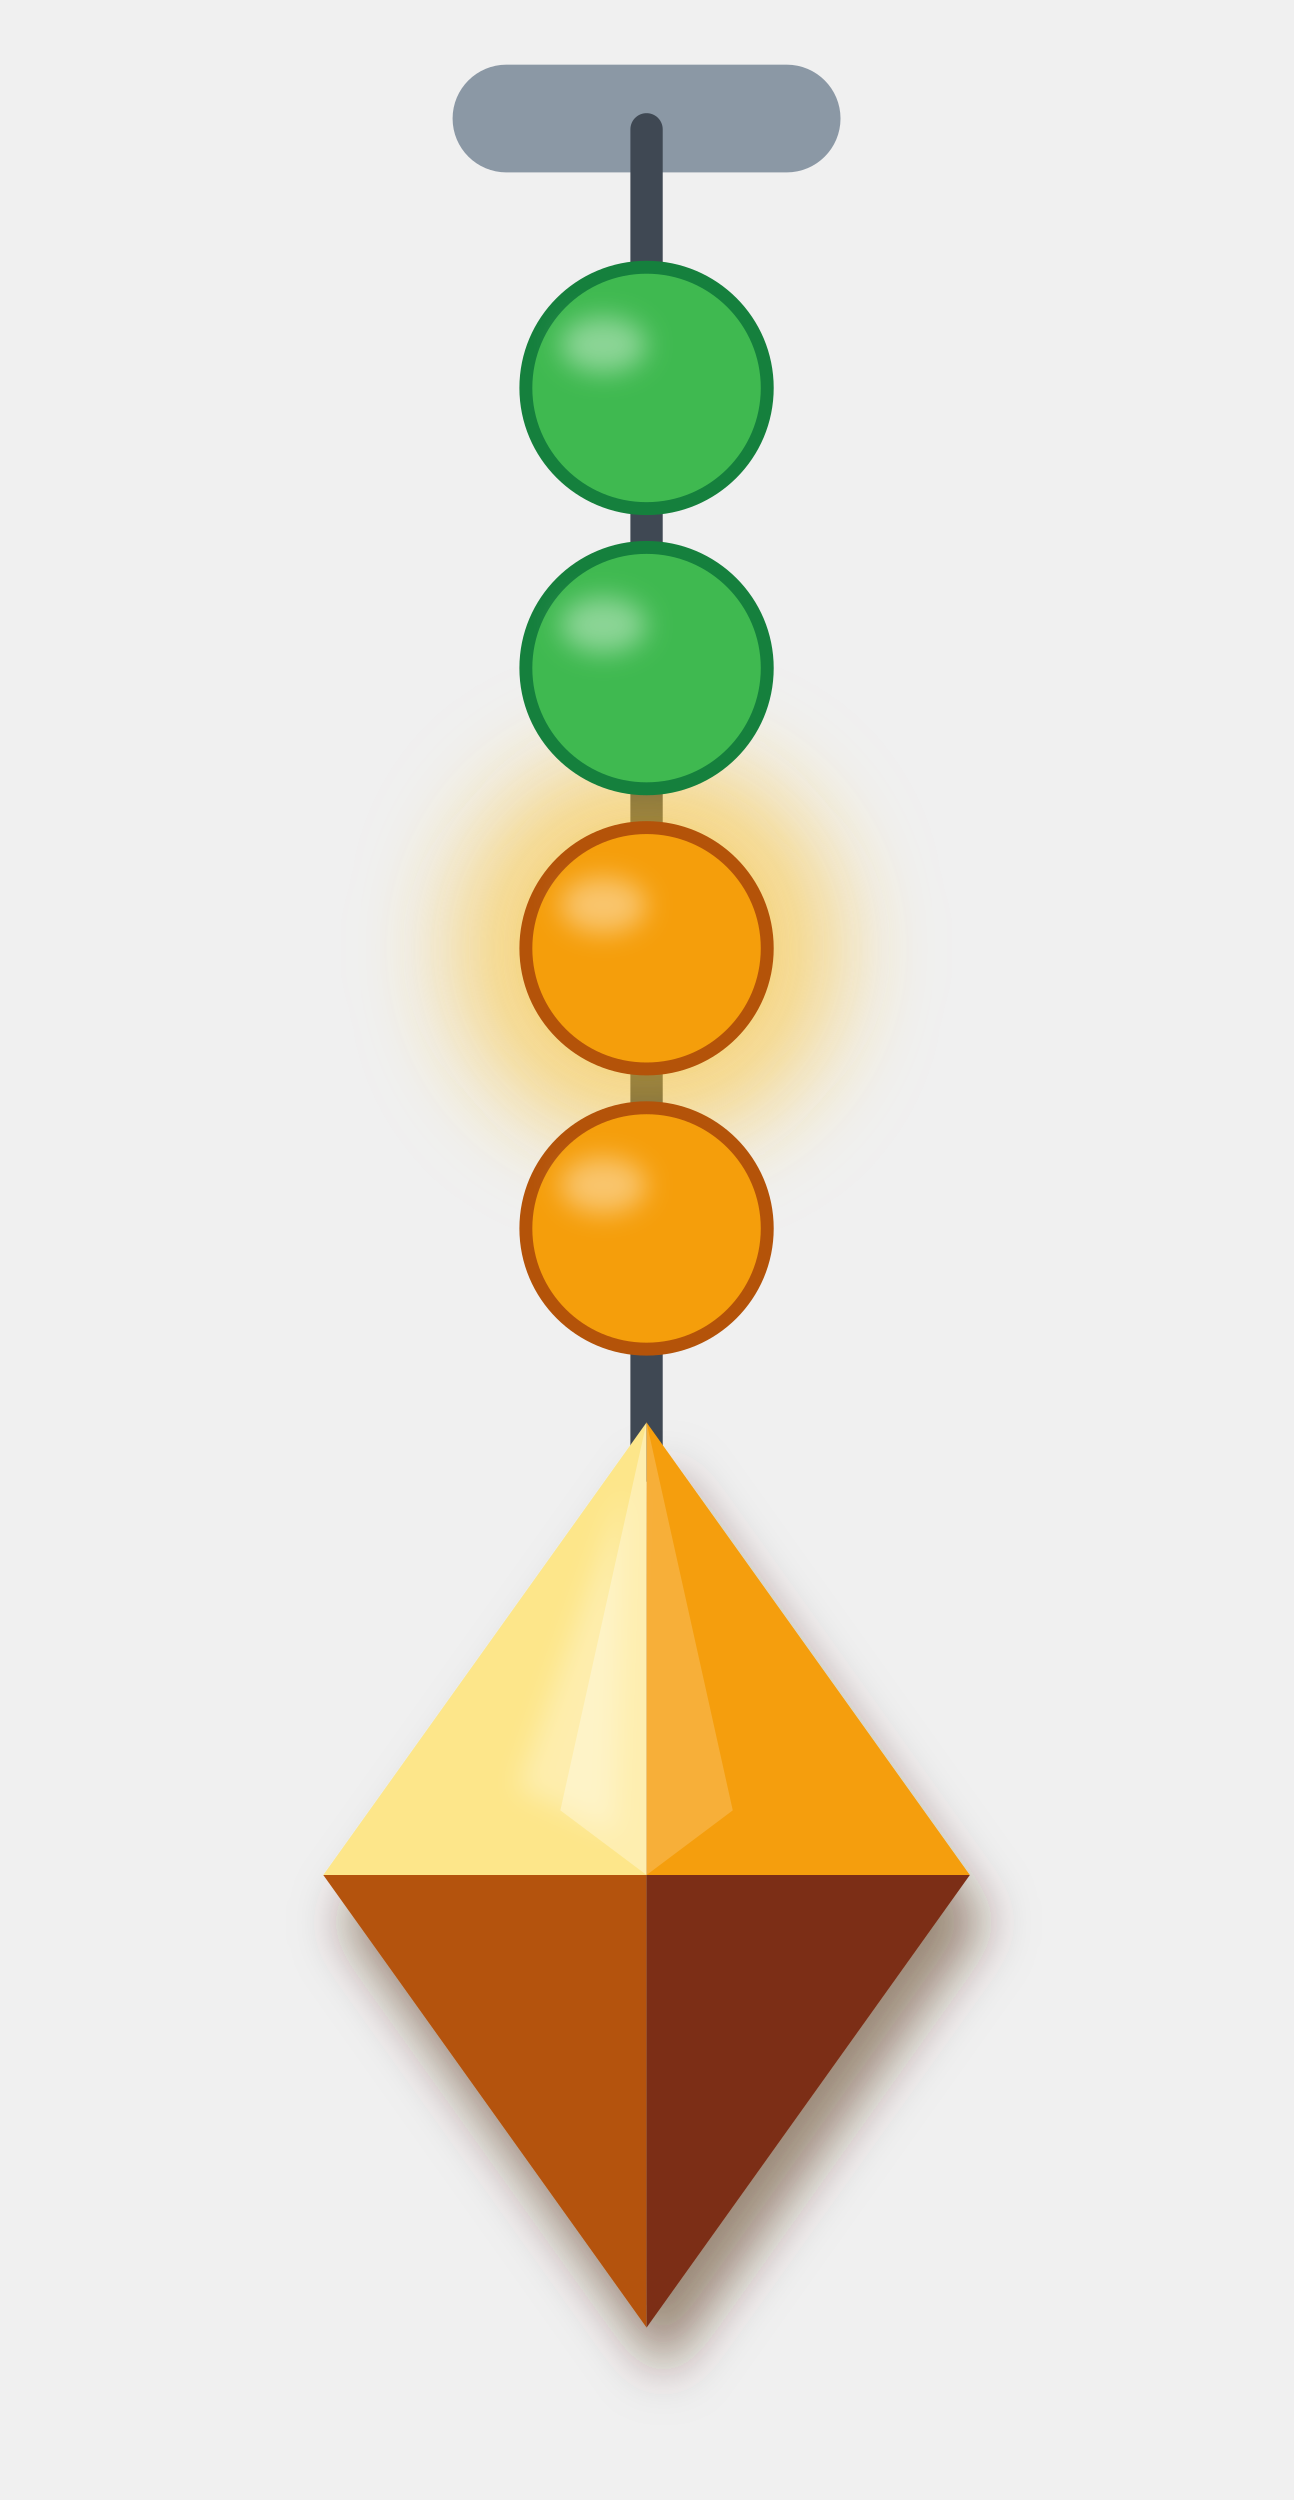
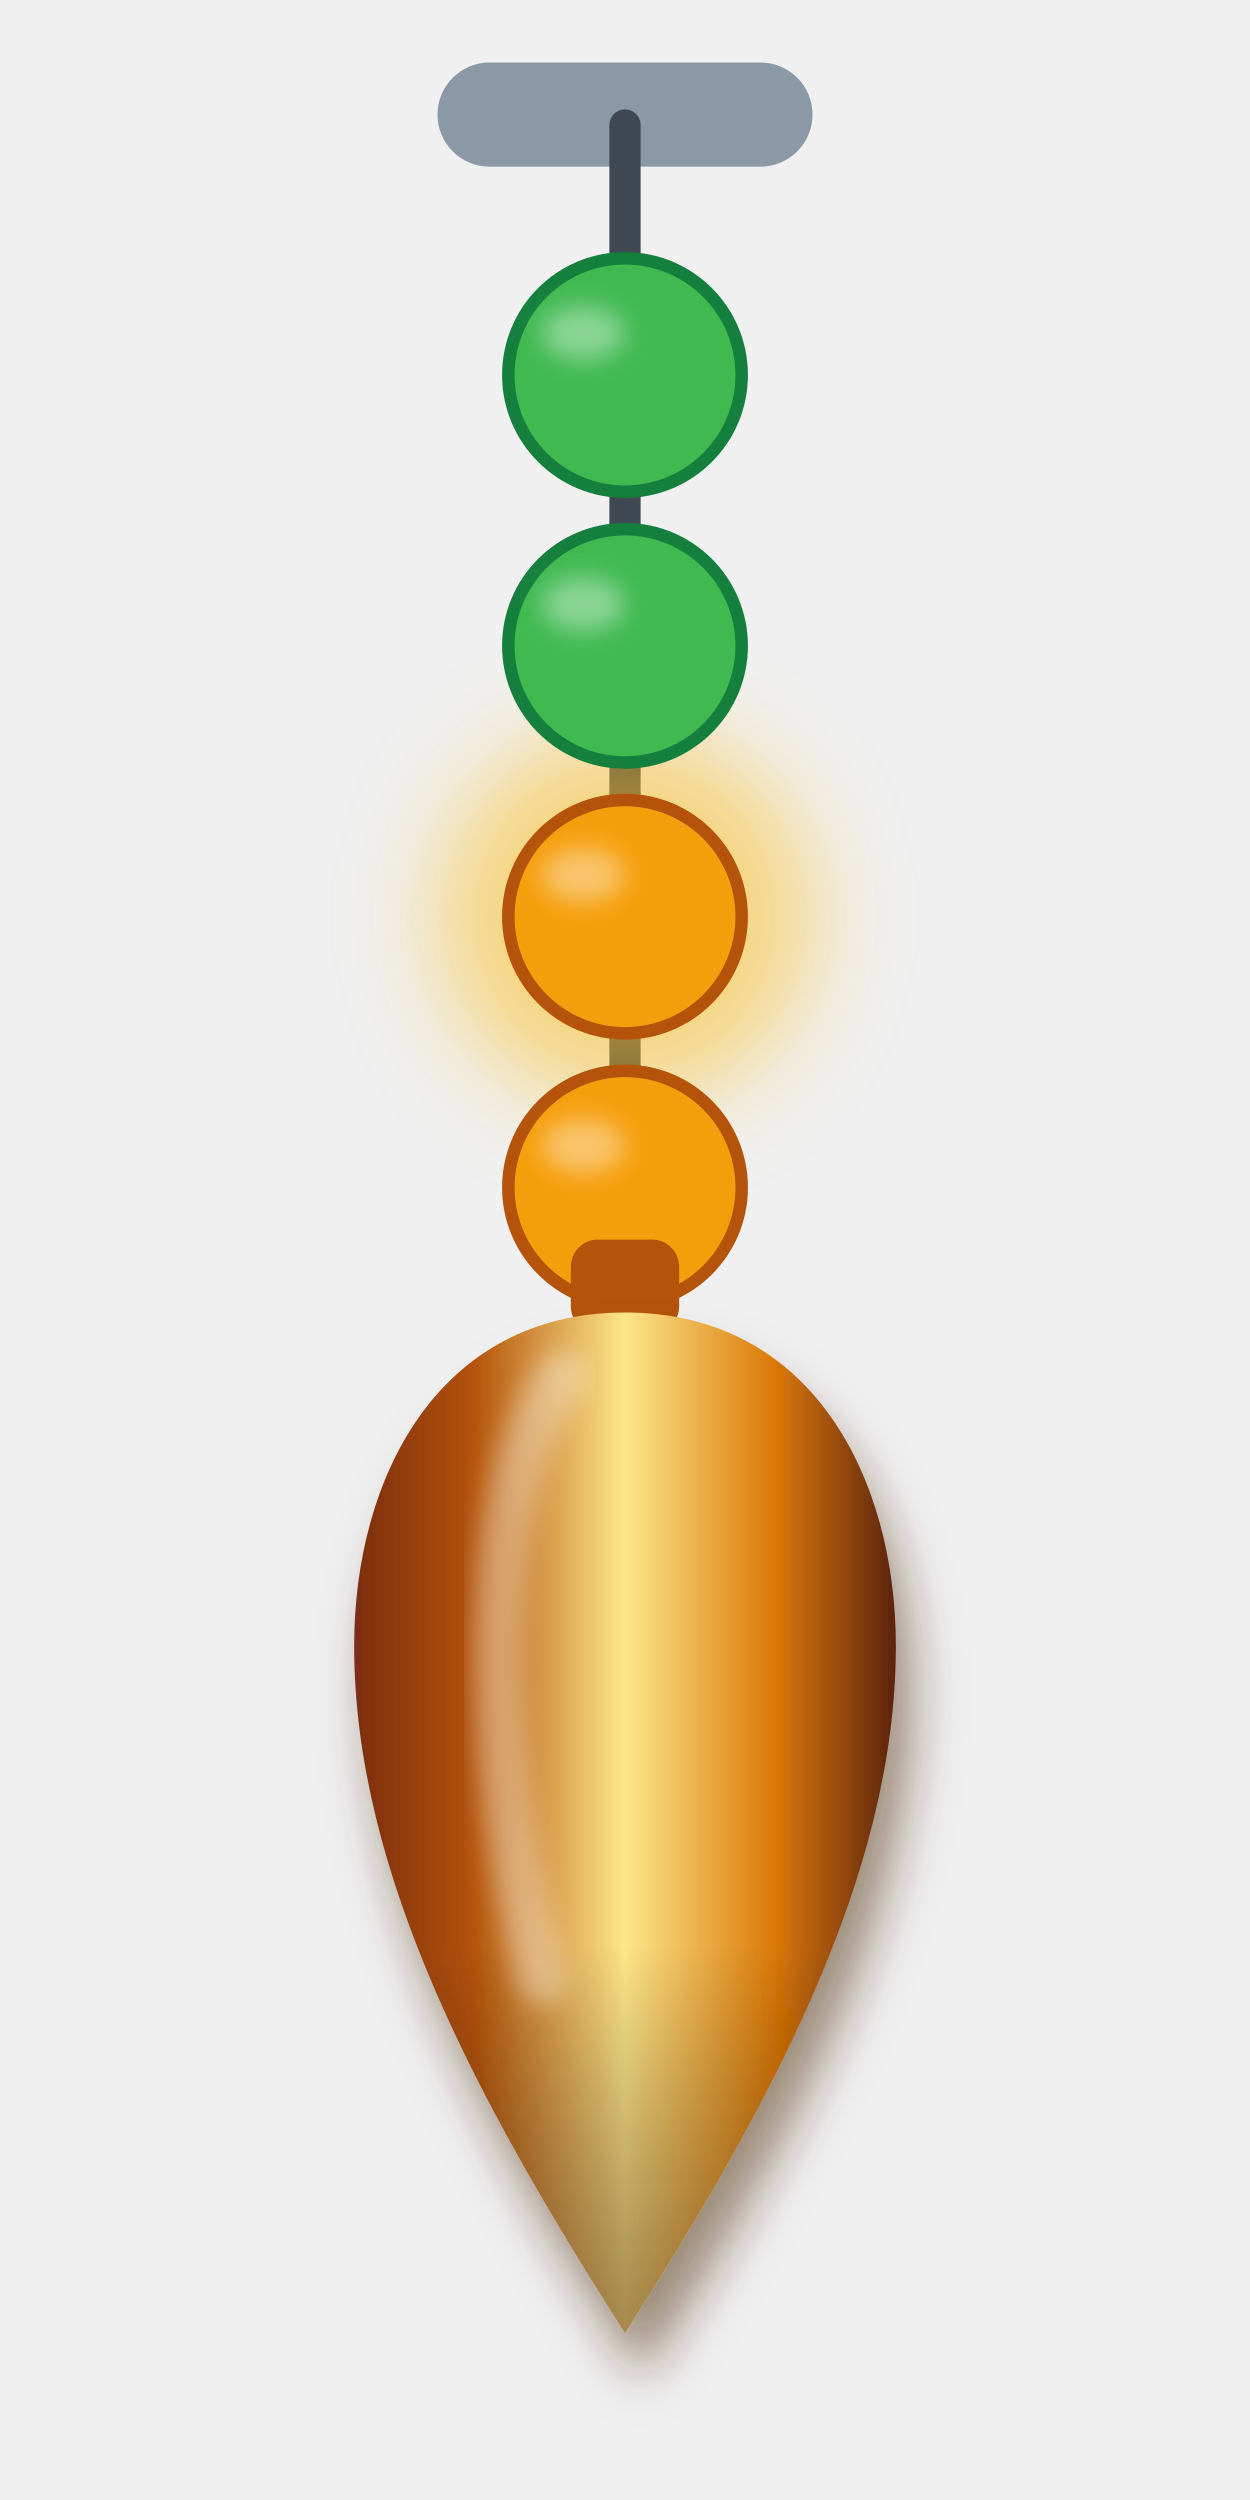
- <svg xmlns="http://www.w3.org/2000/svg" viewBox="20 8 60 116" role="img" aria-label="plumb-line logo">
+ <svg xmlns="http://www.w3.org/2000/svg" viewBox="20 8 60 120" role="img" aria-label="plumb-line logo">
  <defs>
-     <radialGradient id="gem" cx="36%" cy="24%" r="80%">
-       <stop offset="0%" stop-color="#fde68a" />
-       <stop offset="45%" stop-color="#f59e0b" />
-       <stop offset="100%" stop-color="#7c2d12" />
-     </radialGradient>
+     <linearGradient id="cyl" x1="0" y1="0" x2="1" y2="0">
+       <stop offset="0%" stop-color="#7c2d12" />
+       <stop offset="22%" stop-color="#b45309" />
+       <stop offset="50%" stop-color="#fde68a" />
+       <stop offset="78%" stop-color="#d97706" />
+       <stop offset="100%" stop-color="#5c2310" />
+     </linearGradient>
+     <linearGradient id="shade" x1="0" y1="0" x2="0" y2="1">
+       <stop offset="0%" stop-color="#000" stop-opacity="0" />
+       <stop offset="62%" stop-color="#000" stop-opacity="0" />
+       <stop offset="100%" stop-color="#3a1503" stop-opacity="0.45" />
+     </linearGradient>
    <filter id="soft" x="-50%" y="-50%" width="200%" height="200%">
      <feGaussianBlur stdDeviation="0.6" />
    </filter>
    <filter id="glow" x="-80%" y="-80%" width="260%" height="260%">
      <feGaussianBlur stdDeviation="2.2" />
    </filter>
    <filter id="ds" x="-70%" y="-30%" width="240%" height="210%">
      <feGaussianBlur in="SourceAlpha" stdDeviation="1.2" result="b" />
      <feOffset in="b" dx="0.8" dy="2.2" result="o" />
      <feFlood flood-color="#451a03" flood-opacity="0.5" result="c" />
      <feComposite in="c" in2="o" operator="in" result="s" />
      <feMerge>
        <feMergeNode in="s" />
        <feMergeNode in="SourceGraphic" />
      </feMerge>
    </filter>
  </defs>
  <rect x="41" y="11" width="18" height="5" rx="2.5" fill="#8b98a5" />
-   <line x1="50" y1="14" x2="50" y2="76" stroke="#3f4853" stroke-width="1.5" stroke-linecap="round" />
+   <line x1="50" y1="14" x2="50" y2="72" stroke="#3f4853" stroke-width="1.5" stroke-linecap="round" />
  <circle cx="50" cy="52" r="9" fill="#fbbf24" opacity="0.55" filter="url(#glow)" />
  <circle cx="50" cy="26" r="5.6" fill="#3fb950" stroke="#15803d" stroke-width="0.6" />
  <ellipse cx="48" cy="24" rx="2" ry="1.3" fill="#fff" opacity="0.4" filter="url(#soft)" />
  <circle cx="50" cy="39" r="5.6" fill="#3fb950" stroke="#15803d" stroke-width="0.6" />
  <ellipse cx="48" cy="37" rx="2" ry="1.3" fill="#fff" opacity="0.4" filter="url(#soft)" />
  <circle cx="50" cy="52" r="5.6" fill="#f59e0b" stroke="#b45309" stroke-width="0.6" />
  <ellipse cx="48" cy="50" rx="2" ry="1.3" fill="#fff" opacity="0.4" filter="url(#soft)" />
  <circle cx="50" cy="65" r="5.6" fill="#f59e0b" stroke="#b45309" stroke-width="0.6" />
  <ellipse cx="48" cy="63" rx="2" ry="1.3" fill="#fff" opacity="0.4" filter="url(#soft)" />
+   <rect x="47.4" y="67.5" width="5.2" height="4.5" rx="1.3" fill="#b45309" />
  <g filter="url(#ds)">
-     <polygon points="50,74 35,95 50,95" fill="#fde68a" />
-     <polygon points="50,74 50,95 65,95" fill="#f59e0b" />
-     <polygon points="35,95 50,116 50,95" fill="#b45309" />
-     <polygon points="50,95 50,116 65,95" fill="#7c2d12" />
+     <path d="M 50,71 C 59,71 63,79 63,87 C 63,98 57,109 50,120 C 43,109 37,98 37,87 C 37,79 41,71 50,71 Z" fill="url(#cyl)" />
+     <path d="M 50,71 C 59,71 63,79 63,87 C 63,98 57,109 50,120 C 43,109 37,98 37,87 C 37,79 41,71 50,71 Z" fill="url(#shade)" />
  </g>
-   <polygon points="50,74 54,92 50,95" fill="#fff" opacity="0.18" />
-   <polygon points="50,74 46,92 50,95" fill="#fff" opacity="0.32" />
-   <polygon points="49,77 44,91 48.5,93" fill="#fff" opacity="0.3" filter="url(#soft)" />
+   <path d="M 47,74 C 43,79 43,92 46,103" fill="none" stroke="#fff" stroke-opacity="0.35" stroke-width="2.4" stroke-linecap="round" filter="url(#soft)" />
</svg>
